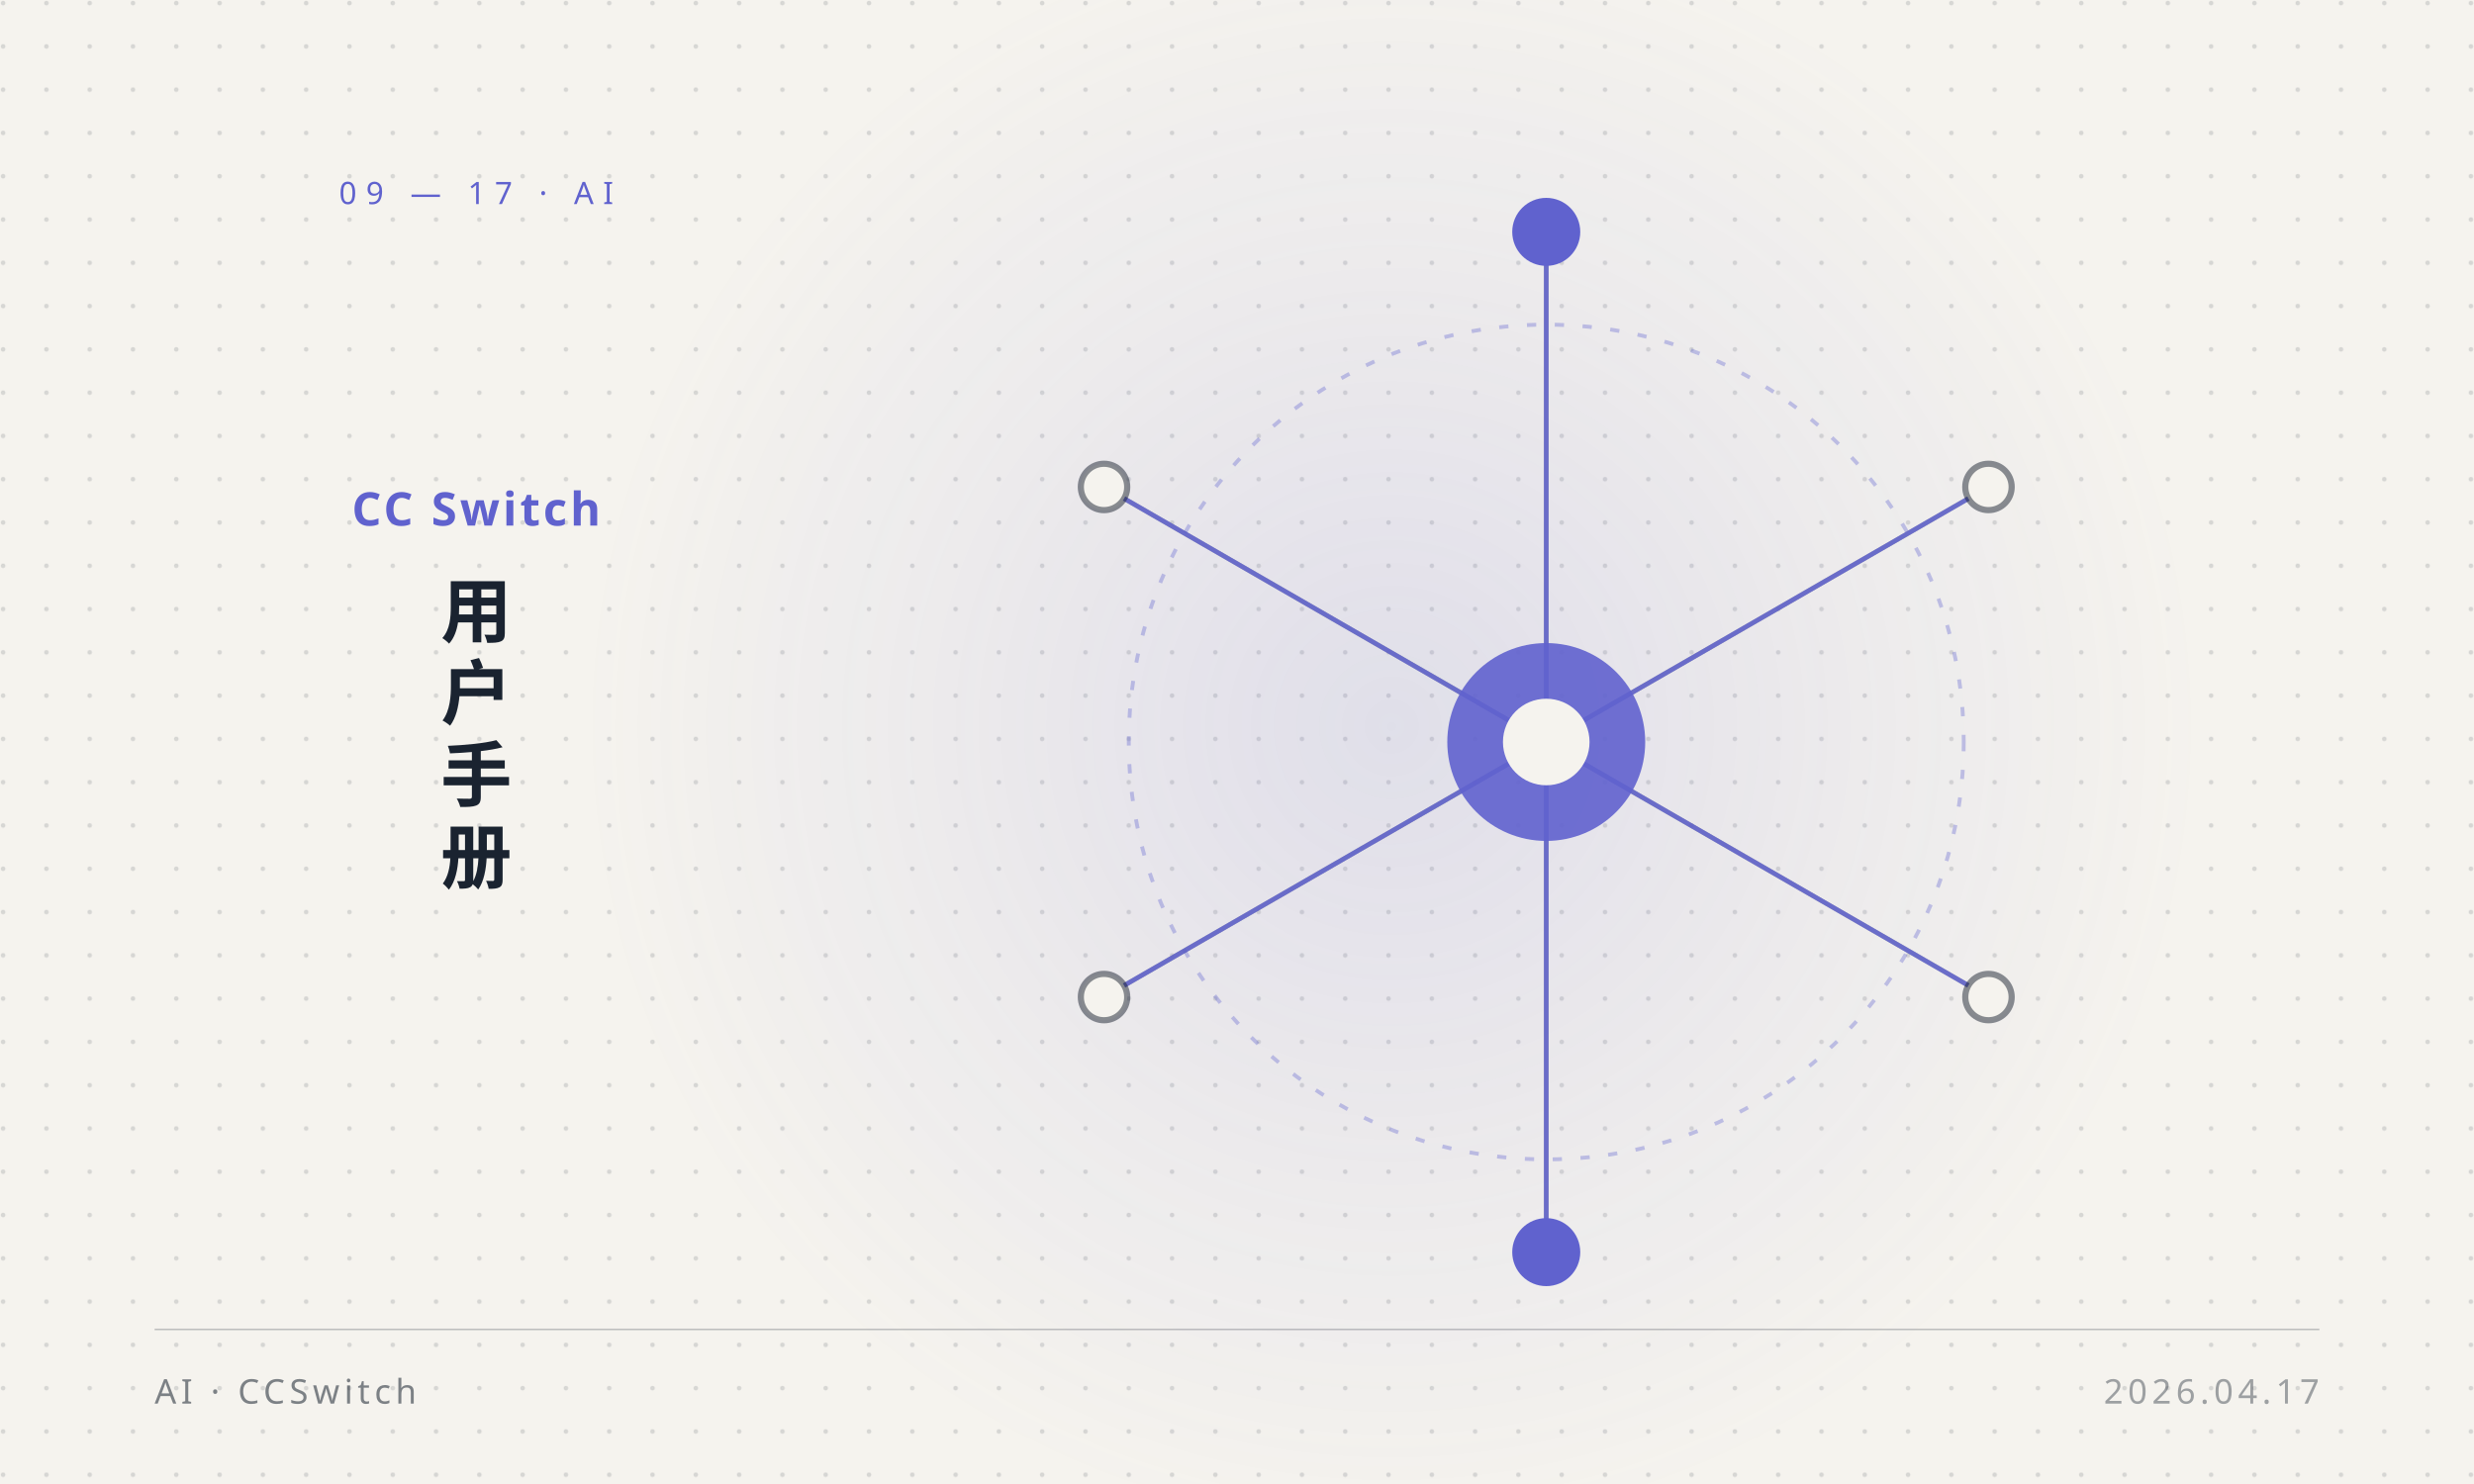
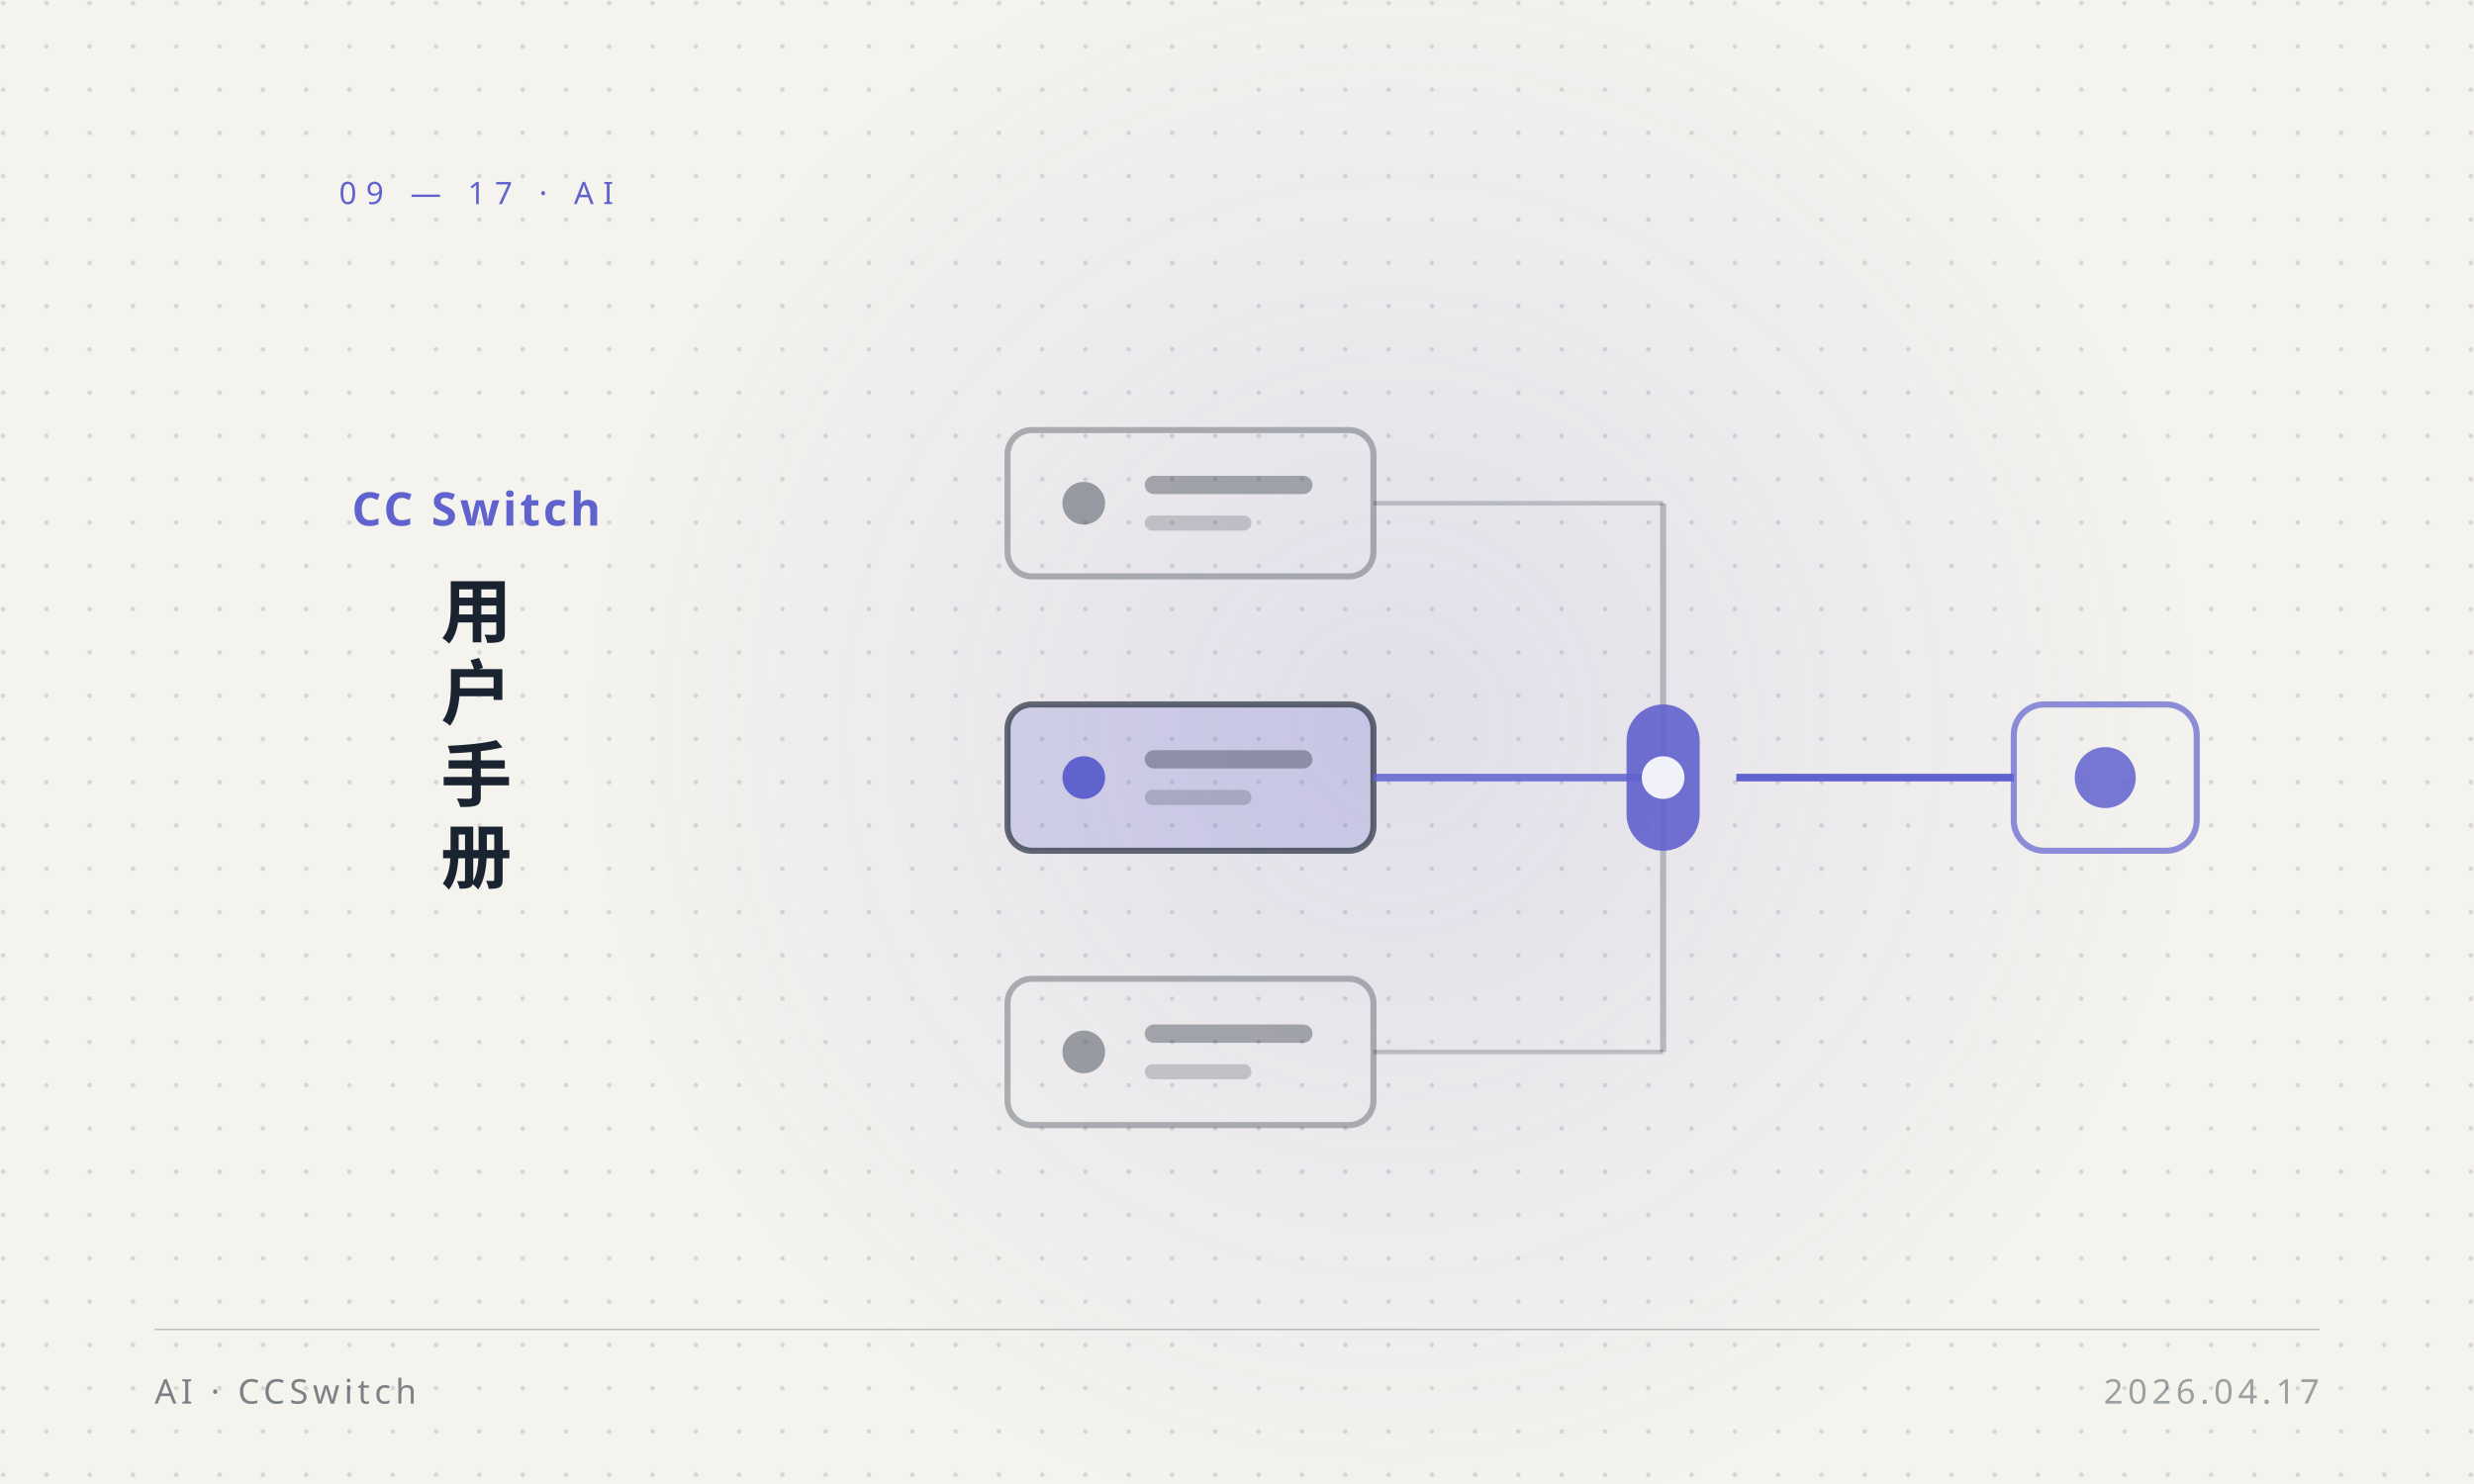
<svg xmlns="http://www.w3.org/2000/svg" width="1600" height="960" viewBox="0 0 1600 960" role="img" aria-label="CC Switch 用户手册 封面">
  <style>
    @media (prefers-reduced-motion: no-preference) {
      .flow { stroke-dasharray: 24 150; animation: flow 2.6s linear infinite; }
      .breathe { animation: breathe 3.2s ease-in-out infinite; }
      .breathe.d2 { animation-delay: 0.8s; }
      .breathe.d3 { animation-delay: 1.6s; }
    }
    @keyframes flow { from { stroke-dashoffset: 88; } to { stroke-dashoffset: 0; } }
    @keyframes breathe { 0%, 100% { opacity: 0.45; } 50% { opacity: 1; } }
  </style>
  <defs>
    <pattern id="dots" width="28" height="28" patternUnits="userSpaceOnUse">
      <circle cx="2" cy="2" r="1.5" fill="#1a2330" opacity="0.14" />
    </pattern>
    <radialGradient id="glow" cx="0.5" cy="0.5" r="0.5">
      <stop offset="0" stop-color="#6062ce" stop-opacity="0.14" />
      <stop offset="1" stop-color="#6062ce" stop-opacity="0" />
    </radialGradient>
  </defs>
  <rect width="1600" height="960" fill="#f5f3ee" />
  <rect width="1600" height="960" fill="url(#dots)" />
  <circle cx="900" cy="470" r="520" fill="url(#glow)" class="breathe" />
-   <g>
-     <circle cx="1000" cy="480" r="270" fill="none" stroke="#6062ce" stroke-width="2.5" stroke-opacity="0.35" stroke-dasharray="6 12" />
-     <line x1="1000" y1="480" x2="1000" y2="150" stroke="#1a2330" stroke-width="3" stroke-opacity="0.32" />
-     <line class="flow" x1="1000" y1="480" x2="1000" y2="150" stroke="#6062ce" stroke-width="3" stroke-opacity="0.85" />
-     <line x1="1000" y1="480" x2="1286" y2="315" stroke="#1a2330" stroke-width="3" stroke-opacity="0.32" />
-     <line class="flow" x1="1000" y1="480" x2="1286" y2="315" stroke="#6062ce" stroke-width="3" stroke-opacity="0.85" />
-     <line x1="1000" y1="480" x2="1286" y2="645" stroke="#1a2330" stroke-width="3" stroke-opacity="0.32" />
-     <line class="flow" x1="1000" y1="480" x2="1286" y2="645" stroke="#6062ce" stroke-width="3" stroke-opacity="0.85" />
-     <line x1="1000" y1="480" x2="1000" y2="810" stroke="#1a2330" stroke-width="3" stroke-opacity="0.32" />
-     <line class="flow" x1="1000" y1="480" x2="1000" y2="810" stroke="#6062ce" stroke-width="3" stroke-opacity="0.85" />
-     <line x1="1000" y1="480" x2="714" y2="645" stroke="#1a2330" stroke-width="3" stroke-opacity="0.32" />
-     <line class="flow" x1="1000" y1="480" x2="714" y2="645" stroke="#6062ce" stroke-width="3" stroke-opacity="0.85" />
-     <line x1="1000" y1="480" x2="714" y2="315" stroke="#1a2330" stroke-width="3" stroke-opacity="0.32" />
-     <line class="flow" x1="1000" y1="480" x2="714" y2="315" stroke="#6062ce" stroke-width="3" stroke-opacity="0.85" />
-     <circle cx="1000" cy="150" r="22" fill="#6062ce" stroke="none" stroke-width="4" stroke-opacity="0.5" />
-     <circle cx="1286" cy="315" r="15" fill="#f5f3ee" stroke="#1a2330" stroke-width="4" stroke-opacity="0.5" />
-     <circle cx="1286" cy="645" r="15" fill="#f5f3ee" stroke="#1a2330" stroke-width="4" stroke-opacity="0.5" />
-     <circle cx="1000" cy="810" r="22" fill="#6062ce" stroke="none" stroke-width="4" stroke-opacity="0.5" />
-     <circle cx="714" cy="645" r="15" fill="#f5f3ee" stroke="#1a2330" stroke-width="4" stroke-opacity="0.5" />
-     <circle cx="714" cy="315" r="15" fill="#f5f3ee" stroke="#1a2330" stroke-width="4" stroke-opacity="0.5" />
-     <circle cx="1000" cy="480" r="64" fill="#6062ce" opacity="0.9" />
-     <circle cx="1000" cy="480" r="28" fill="#f5f3ee" />
+   <g transform="translate(46 25) translate(1000 480) scale(1 1) rotate(0.00) scale(0.986) translate(-1000 -480)">
+     <g>
+       <rect x="600" y="250" width="240" height="96" rx="16" fill="none" fill-opacity="0" stroke="#1a2330" stroke-width="4" stroke-opacity="0.32" />
+       <circle cx="650" cy="298" r="14" fill="#1a2330" opacity="0.4" />
+       <rect x="690" y="280" width="110" height="12" rx="6" fill="#1a2330" opacity="0.35" />
+       <rect x="690" y="306" width="70" height="10" rx="5" fill="#1a2330" opacity="0.2" />
+       <path d="M840 298 H1030" stroke="#1a2330" stroke-width="3" stroke-opacity="0.22" />
+       <rect x="600" y="430" width="240" height="96" rx="16" fill="#6062ce" fill-opacity="0.2" stroke="#1a2330" stroke-width="4" stroke-opacity="0.65" />
+       <circle cx="650" cy="478" r="14" fill="#6062ce" opacity="1" />
+       <rect x="690" y="460" width="110" height="12" rx="6" fill="#1a2330" opacity="0.35" />
+       <rect x="690" y="486" width="70" height="10" rx="5" fill="#1a2330" opacity="0.2" />
+       <path d="M840 478 H1030" stroke="#6062ce" stroke-width="5" stroke-opacity="0.85" class="flow" />
+       <rect x="600" y="610" width="240" height="96" rx="16" fill="none" fill-opacity="0" stroke="#1a2330" stroke-width="4" stroke-opacity="0.32" />
+       <circle cx="650" cy="658" r="14" fill="#1a2330" opacity="0.4" />
+       <rect x="690" y="640" width="110" height="12" rx="6" fill="#1a2330" opacity="0.35" />
+       <rect x="690" y="666" width="70" height="10" rx="5" fill="#1a2330" opacity="0.2" />
+       <path d="M840 658 H1030" stroke="#1a2330" stroke-width="3" stroke-opacity="0.22" />
+       <path d="M1030 298 V658" stroke="#1a2330" stroke-width="4" stroke-opacity="0.25" />
+       <rect x="1006" y="430" width="48" height="96" rx="24" fill="#6062ce" opacity="0.9" />
+       <circle cx="1030" cy="478" r="14" fill="#ffffff" opacity="0.9" />
+       <path d="M1078 478 H1260" stroke="#6062ce" stroke-width="5" class="flow" />
+       <rect x="1260" y="430" width="120" height="96" rx="20" fill="none" stroke="#6062ce" stroke-width="4" stroke-opacity="0.7" />
+       <circle cx="1320" cy="478" r="20" fill="#6062ce" opacity="0.85" />
+     </g>
  </g>
  <text x="308" y="132" text-anchor="middle" font-family="'Segoe UI','Helvetica Neue',sans-serif" font-size="20" letter-spacing="6" fill="#6062ce">09 — 17 · AI</text>
  <text x="308" y="340" text-anchor="middle" font-family="'Segoe UI','Helvetica Neue',sans-serif" font-size="30" font-weight="600" letter-spacing="2" fill="#6062ce">CC Switch</text>
  <text x="308" y="412" text-anchor="middle" font-family="'PingFang SC','Microsoft YaHei','Noto Sans SC',sans-serif" font-size="46" font-weight="600" fill="#1a2330">用</text>
  <text x="308" y="465" text-anchor="middle" font-family="'PingFang SC','Microsoft YaHei','Noto Sans SC',sans-serif" font-size="46" font-weight="600" fill="#1a2330">户</text>
  <text x="308" y="518" text-anchor="middle" font-family="'PingFang SC','Microsoft YaHei','Noto Sans SC',sans-serif" font-size="46" font-weight="600" fill="#1a2330">手</text>
  <text x="308" y="571" text-anchor="middle" font-family="'PingFang SC','Microsoft YaHei','Noto Sans SC',sans-serif" font-size="46" font-weight="600" fill="#1a2330">册</text>
  <line x1="100" y1="860" x2="1500" y2="860" stroke="#1a2330" stroke-width="1" stroke-opacity="0.25" />
  <text x="100" y="908" font-family="'PingFang SC','Microsoft YaHei','Noto Sans SC',sans-serif" font-size="22" letter-spacing="3" fill="#1a2330" fill-opacity="0.55">AI · CCSwitch</text>
  <text x="1500" y="908" text-anchor="end" font-family="'Segoe UI','Helvetica Neue',sans-serif" font-size="22" letter-spacing="3" fill="#1a2330" fill-opacity="0.4">2026.04.17</text>
</svg>
